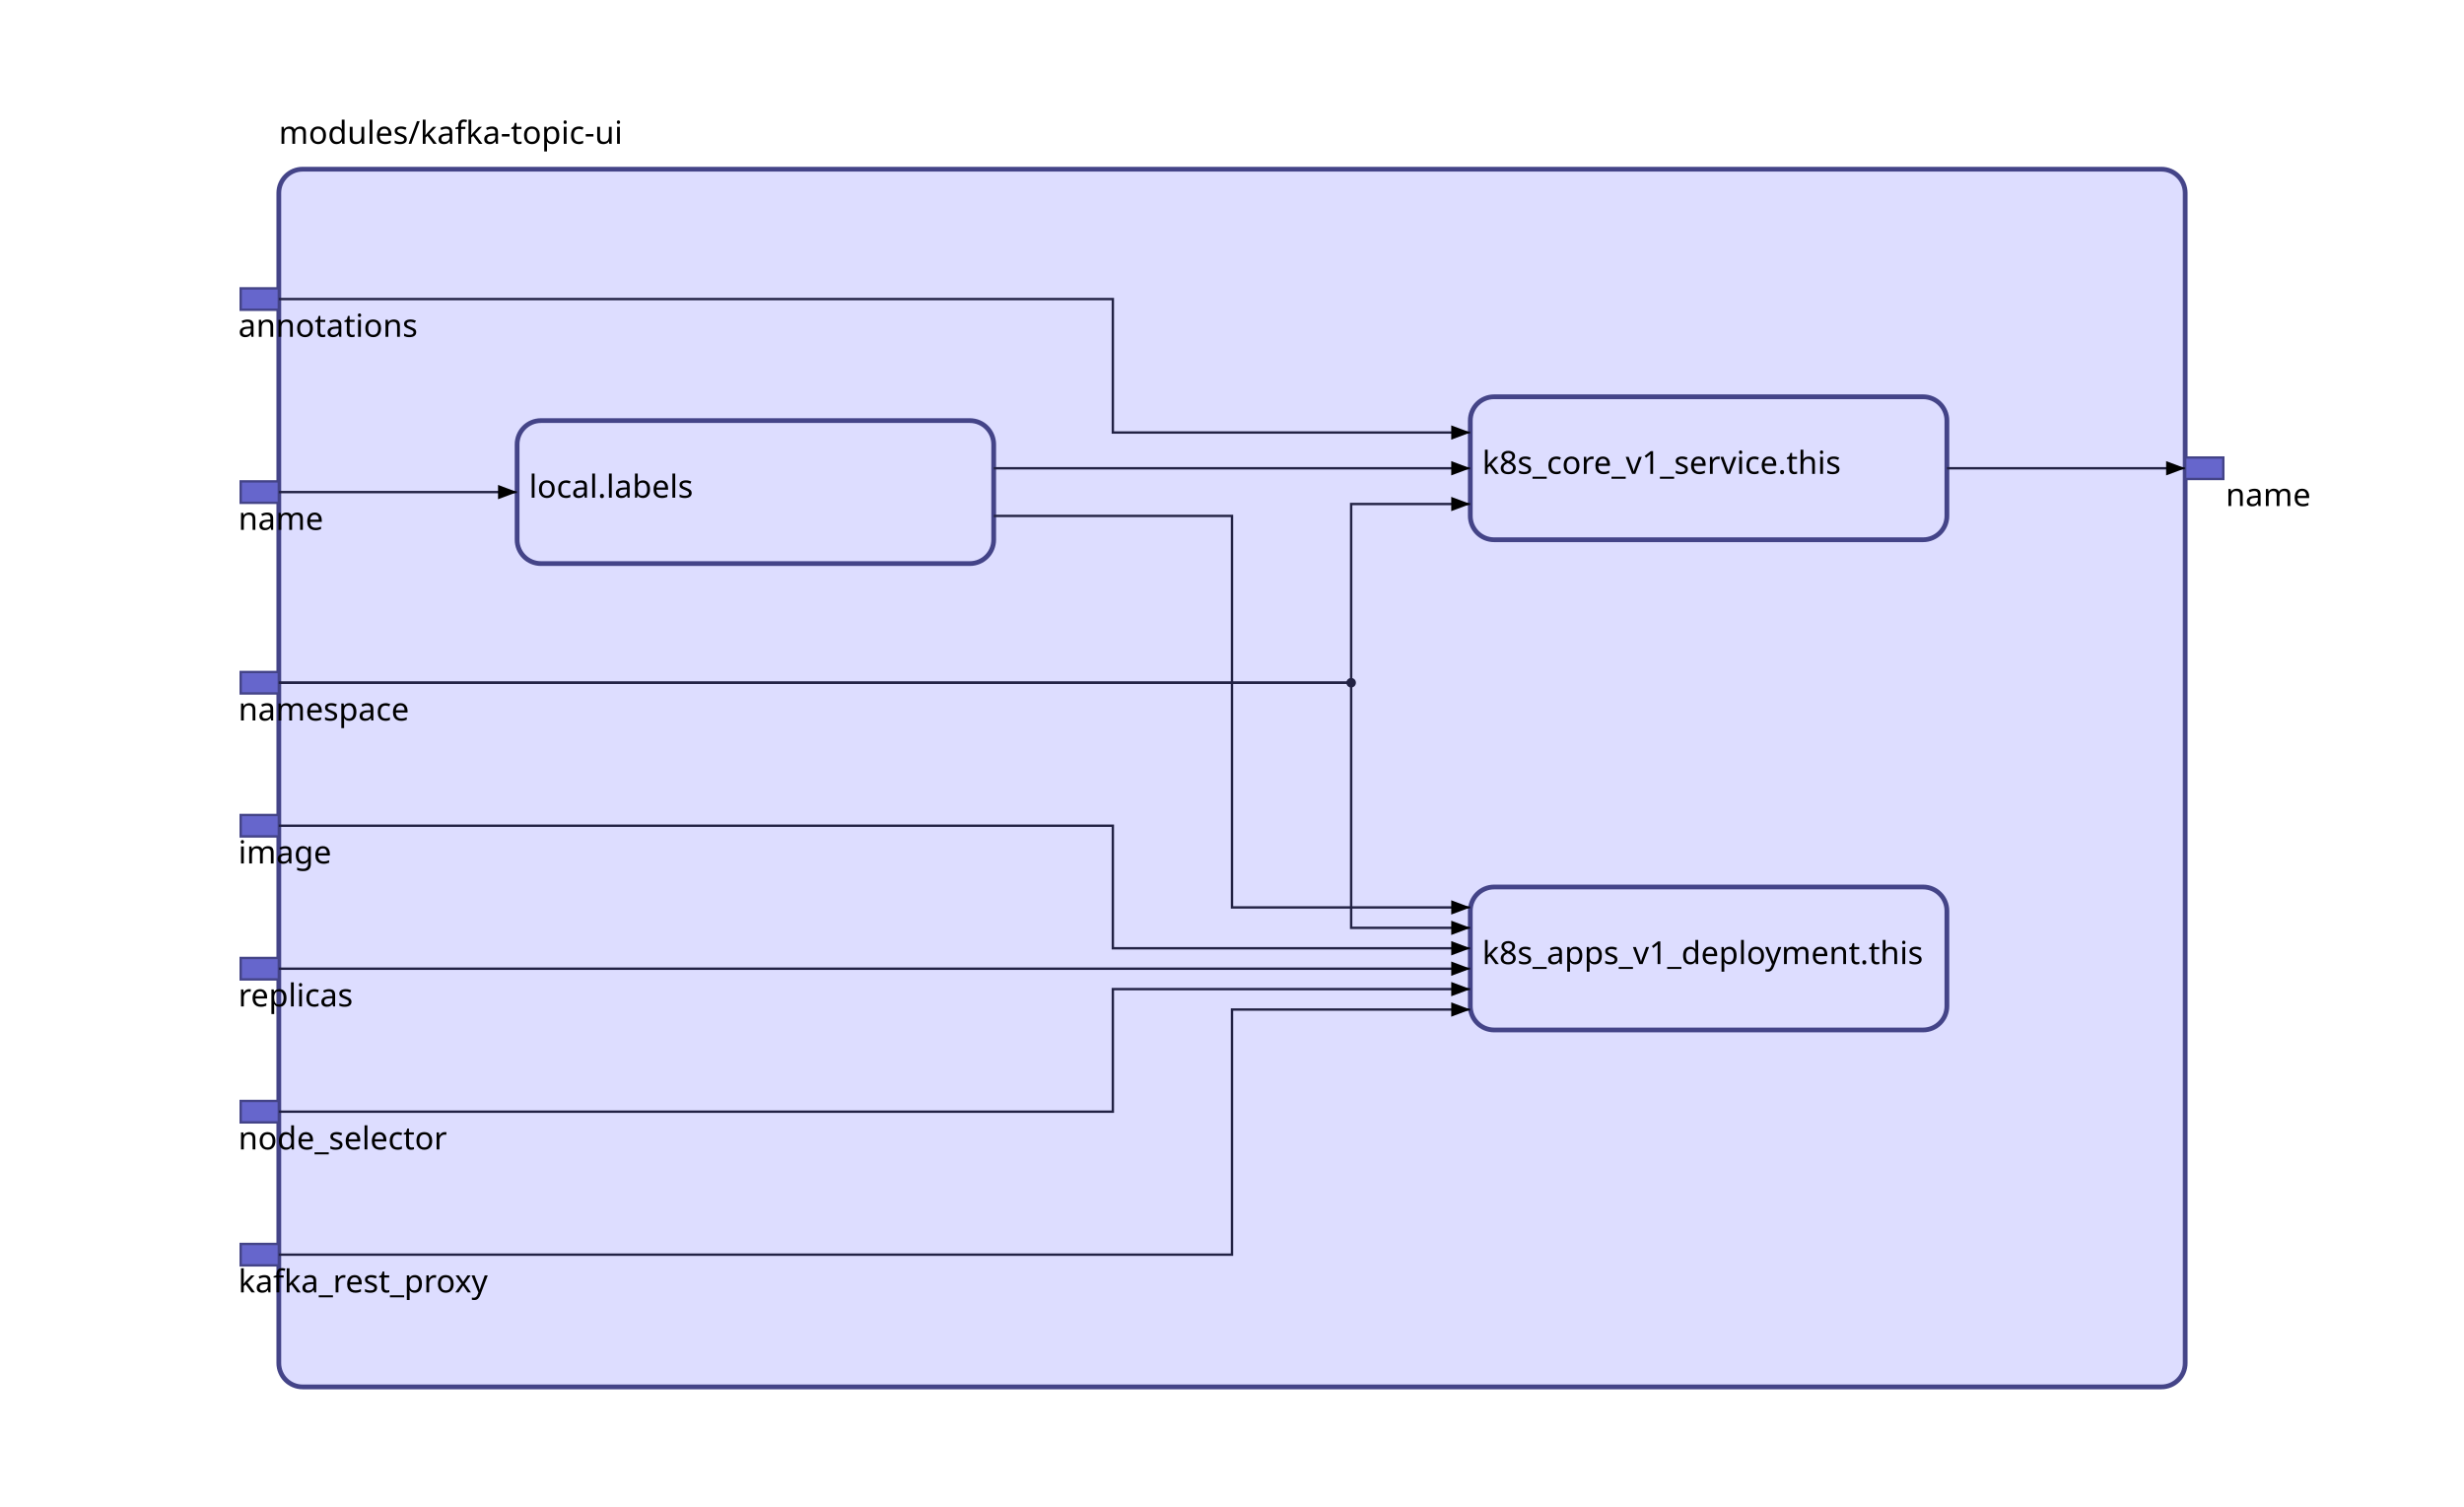
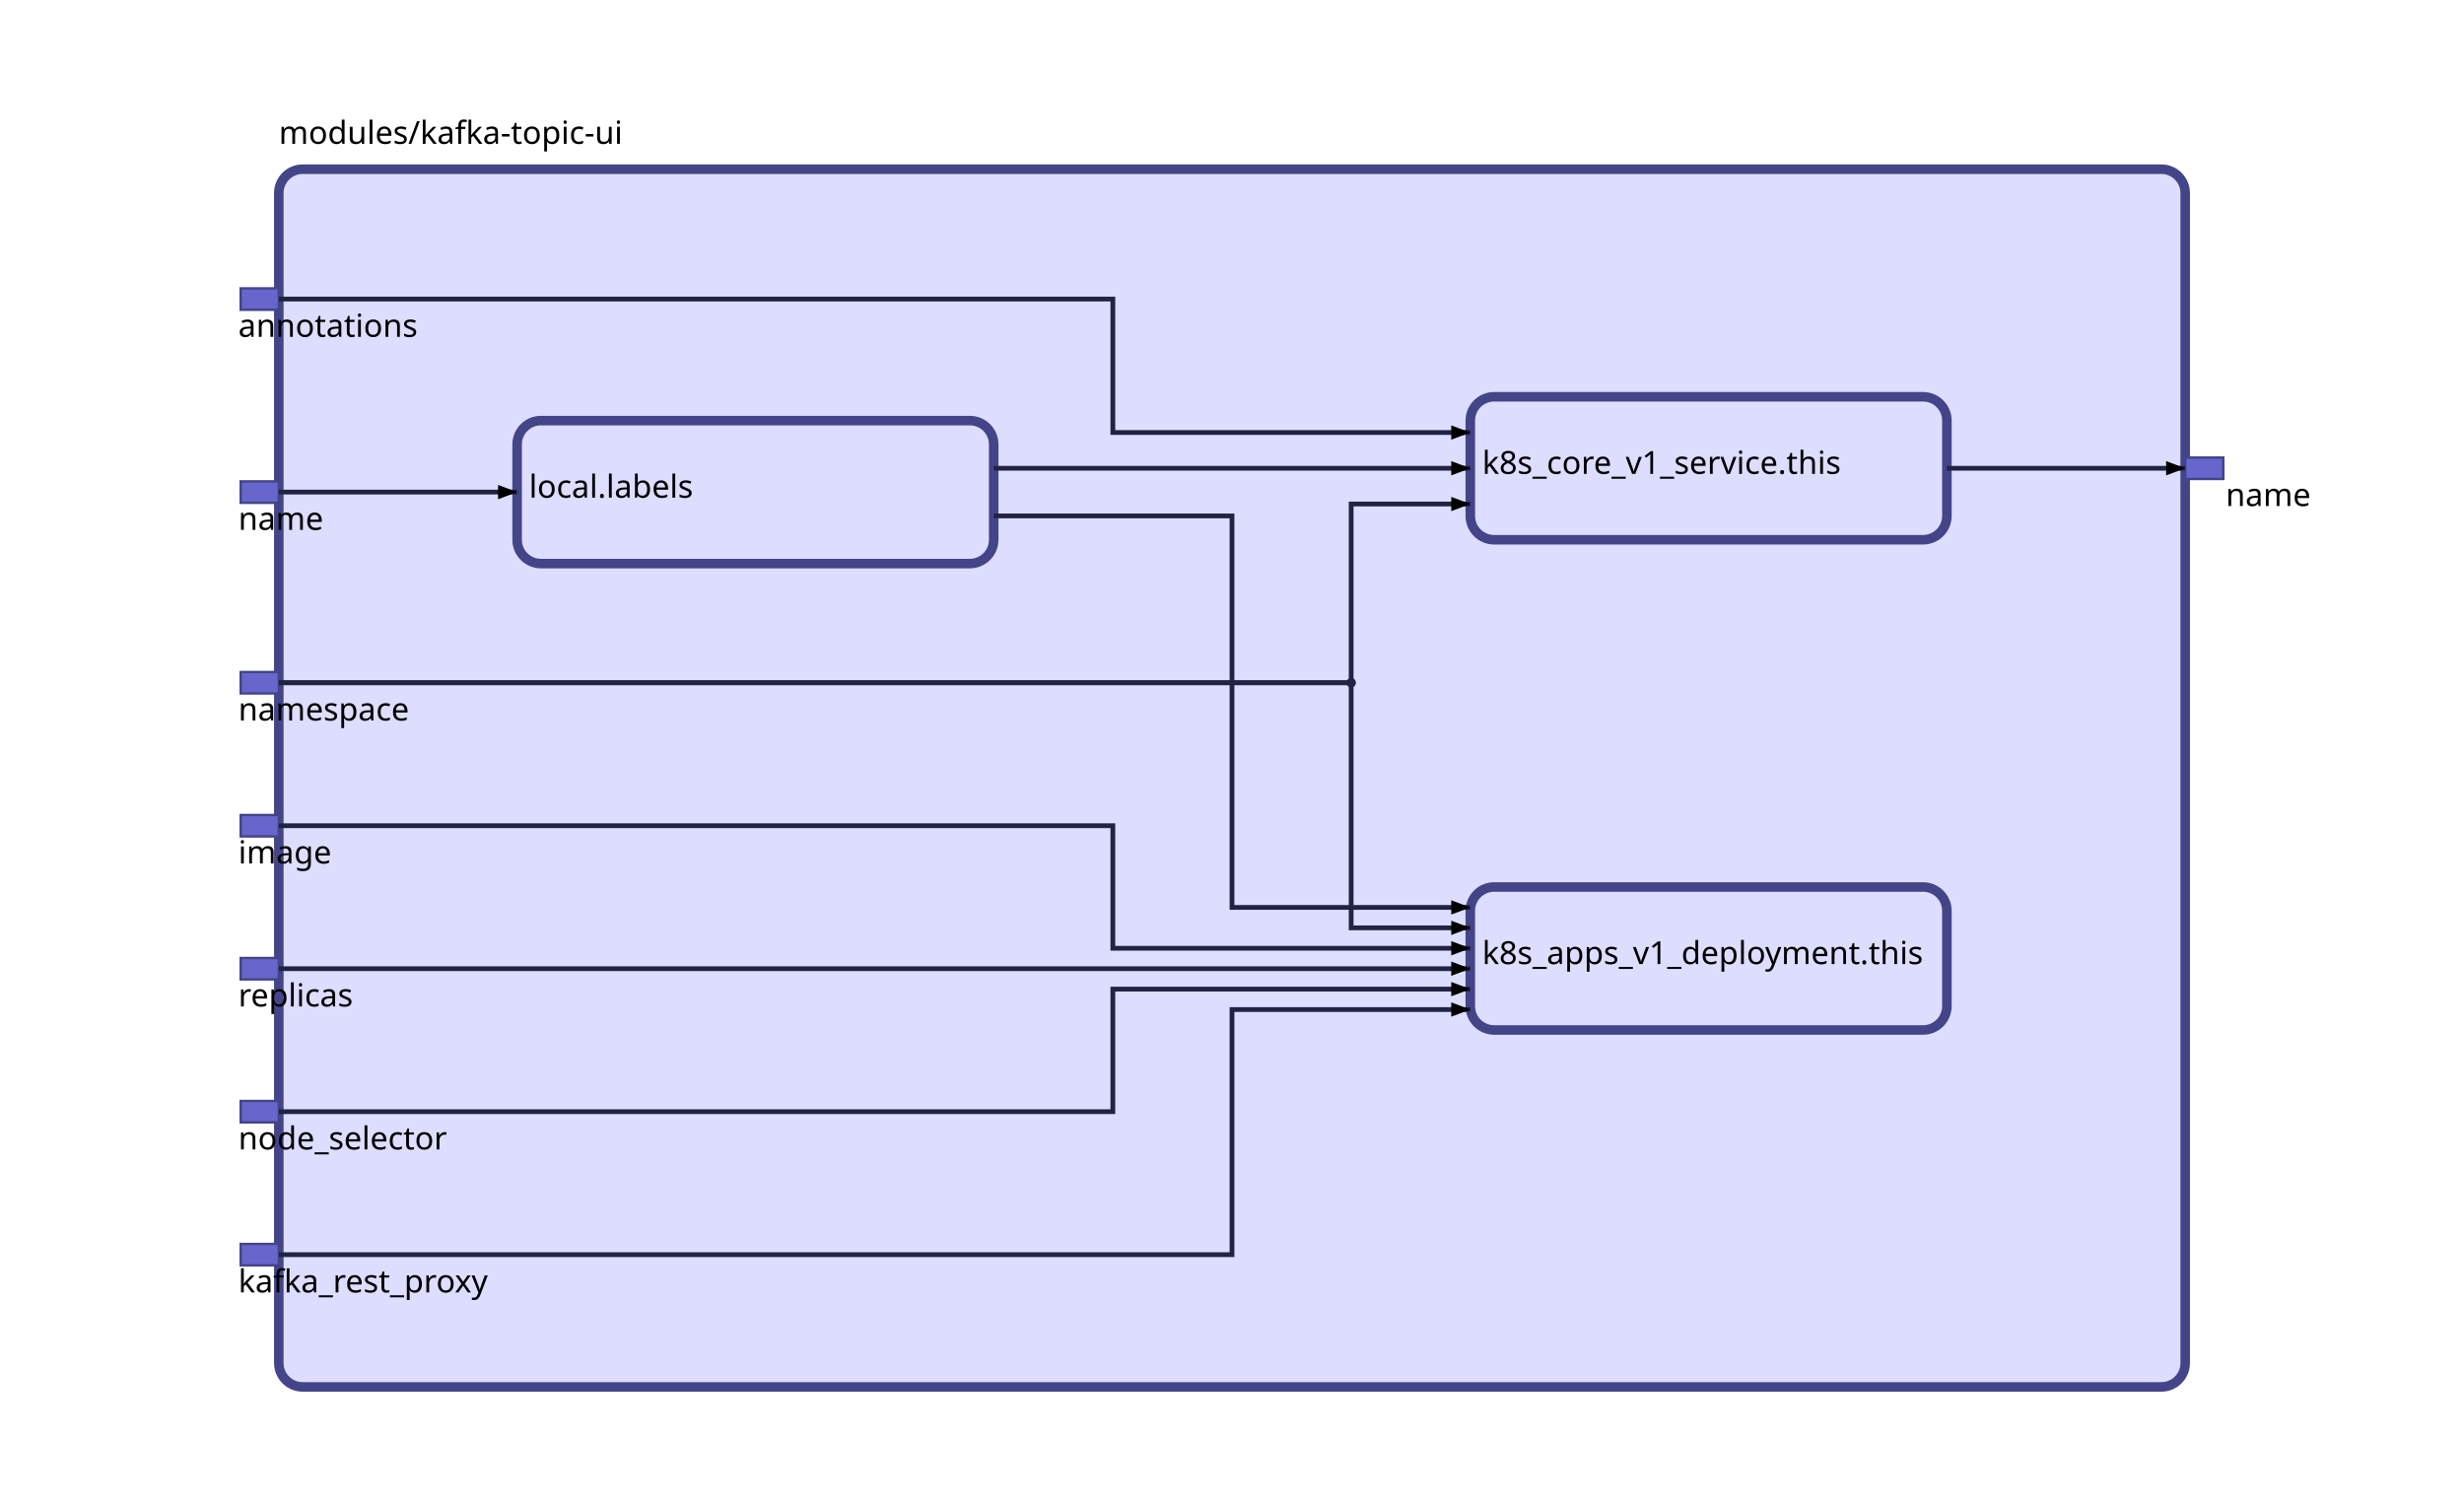
<svg xmlns="http://www.w3.org/2000/svg" id="sprotty_1" class="sprotty-graph sprotty" tabindex="1002" viewBox="0 0 1034 632">
  <style>.elknode {
    stroke: #448;
-     stroke-width: 2;
+     stroke-width: 4;
    fill: #ddf;
}

.elkport {
    stroke: #448;
    stroke-width: 1;
    fill: #66c;
}

.elkedge {
    fill: none;
    stroke: #224;
-     stroke-width: 1;
+     stroke-width: 2;
    pointer-events: stroke;
}

.elkedge:hover {
    stroke: #88f;
-     stroke-width: 10;
+     stroke-width: 8;
+     stroke-dasharray: 16px;
+     stroke-dashoffset: 32px;
+     animation: stroke 0.5s linear infinite;
+ }
+ 
+ @keyframes stroke {
+     to {
+         stroke-dashoffset: 0;
+     }
}

.elkedge.arrow {
    fill: #336;
}

.elklabel {
    stroke-width: 0;
    stroke: #000;
    fill: #000;
    font-family: sans-serif;
    font-size: 10pt;
    dominant-baseline: hanging;
}

.elklabel:hover {
    font-size: 24pt;
}

.elkjunction {
    stroke: none;
    fill: #224;
}

.selected &gt; rect {
    stroke-width: 3;
}

.mouseover {
    stroke: #88f;
}
/*
 * Copyright (C) 2017 TypeFox and others.
 *
 * Licensed under the Apache License, Version 2.0 (the "License"); you may not use this file except in compliance with the License.
 * You may obtain a copy of the License at http://www.apache.org/licenses/LICENSE-2.0
 */

.sprotty {
    padding: 0px;
    font-family: "Helvetica Neue", Helvetica, Arial, sans-serif;
}

.sprotty-hidden {
    display: block;
    position: absolute;
    width: 0px;
    height: 0px;
}

.sprotty-popup {
    font-family: "Helvetica Neue", Helvetica, Arial, sans-serif;
    position: absolute;
    background: white;
    border-radius: 5px;
    border: 1px solid;
    max-width: 400px;
    min-width: 100px;
}

.sprotty-popup &gt; div {
    margin: 10px;
}

.sprotty-popup-closed {
    display: none;
}
</style>
  <g transform="scale(1) translate(0,0)">
    <g id="sprotty_3" transform="translate(117, 71)" opacity="1">
      <rect class="elknode" x="0" y="0" rx="10" width="800" height="511" />
      <g id="sprotty_5" transform="translate(500, 301.2143)" opacity="1">
        <rect class="elknode" x="0" y="0" rx="10" width="200" height="60" />
        <text id="sprotty_6" class="elklabel" transform="translate(5, 22) translate(0, 0)" opacity="1">k8s_apps_v1_deployment.this</text>
      </g>
      <g id="sprotty_7" transform="translate(500, 95.5)" opacity="1">
        <rect class="elknode" x="0" y="0" rx="10" width="200" height="60" />
        <text id="sprotty_8" class="elklabel" transform="translate(5, 22) translate(0, 0)" opacity="1">k8s_core_v1_service.this</text>
      </g>
      <g id="sprotty_9" transform="translate(100, 105.5)" opacity="1">
        <rect class="elknode" x="0" y="0" rx="10" width="200" height="60" />
        <text id="sprotty_10" class="elklabel" transform="translate(5, 22) translate(0, 0)" opacity="1">local.labels</text>
      </g>
      <g id="sprotty_12" transform="translate(-16, 271)" opacity="1">
        <rect class="elkport" x="0" y="0" width="16" height="9" />
        <text id="sprotty_13" class="elklabel" transform="translate(-1, 10) translate(0, 0)" opacity="1">image</text>
      </g>
      <g id="sprotty_15" transform="translate(-16, 451)" opacity="1">
        <rect class="elkport" x="0" y="0" width="16" height="9" />
        <text id="sprotty_16" class="elklabel" transform="translate(-1, 10) translate(0, 0)" opacity="1">kafka_rest_proxy</text>
      </g>
      <g id="sprotty_18" transform="translate(-16, 211)" opacity="1">
        <rect class="elkport" x="0" y="0" width="16" height="9" />
        <text id="sprotty_19" class="elklabel" transform="translate(-1, 10) translate(0, 0)" opacity="1">namespace</text>
      </g>
      <g id="sprotty_21" transform="translate(-16, 391)" opacity="1">
        <rect class="elkport" x="0" y="0" width="16" height="9" />
        <text id="sprotty_22" class="elklabel" transform="translate(-1, 10) translate(0, 0)" opacity="1">node_selector</text>
      </g>
      <g id="sprotty_24" transform="translate(-16, 331)" opacity="1">
        <rect class="elkport" x="0" y="0" width="16" height="9" />
        <text id="sprotty_25" class="elklabel" transform="translate(-1, 10) translate(0, 0)" opacity="1">replicas</text>
      </g>
      <g id="sprotty_28" transform="translate(-16, 50)" opacity="1">
        <rect class="elkport" x="0" y="0" width="16" height="9" />
        <text id="sprotty_29" class="elklabel" transform="translate(-1, 10) translate(0, 0)" opacity="1">annotations</text>
      </g>
      <g id="sprotty_32" transform="translate(-16, 131)" opacity="1">
        <rect class="elkport" x="0" y="0" width="16" height="9" />
        <text id="sprotty_33" class="elklabel" transform="translate(-1, 10) translate(0, 0)" opacity="1">name</text>
      </g>
      <g id="sprotty_35" transform="translate(800, 121)" opacity="1">
        <rect class="elkport" x="0" y="0" width="16" height="9" />
        <text id="sprotty_36" class="elklabel" transform="translate(17, 10) translate(0, 0)" opacity="1">name</text>
      </g>
      <text id="sprotty_4" class="elklabel" transform="translate(0, -21) translate(0, 0)" opacity="1">modules/kafka-topic-ui</text>
      <g id="sprotty_11" class="sprotty-edge" opacity="1">
        <path class="elkedge" d="M 300,145.5 L 400,145.5 L 400,309.786 L 500,309.786" />
        <path class="edge arrow" d="M 0,0 L 8,-3 L 8,3 Z" transform="rotate(180 500 309.7857) translate(500 309.7857)" />
      </g>
      <g id="sprotty_14" class="sprotty-edge" opacity="1">
        <path class="elkedge" d="M 0,275.5 L 350,275.5 L 350,326.929 L 500,326.929" />
        <path class="edge arrow" d="M 0,0 L 8,-3 L 8,3 Z" transform="rotate(180 500 326.9286) translate(500 326.9286)" />
      </g>
      <g id="sprotty_17" class="sprotty-edge" opacity="1">
        <path class="elkedge" d="M 0,455.5 L 400,455.5 L 400,352.643 L 500,352.643" />
        <path class="edge arrow" d="M 0,0 L 8,-3 L 8,3 Z" transform="rotate(180 500 352.6429) translate(500 352.6429)" />
      </g>
      <g id="sprotty_20" class="sprotty-edge" opacity="1">
        <path class="elkedge" d="M 0,215.5 L 450,215.5 L 450,318.357 L 500,318.357" />
        <path class="edge arrow" d="M 0,0 L 8,-3 L 8,3 Z" transform="rotate(180 500 318.3571) translate(500 318.3571)" />
      </g>
      <g id="sprotty_23" class="sprotty-edge" opacity="1">
        <path class="elkedge" d="M 0,395.5 L 350,395.5 L 350,344.071 L 500,344.071" />
        <path class="edge arrow" d="M 0,0 L 8,-3 L 8,3 Z" transform="rotate(180 500 344.0714) translate(500 344.0714)" />
      </g>
      <g id="sprotty_26" class="sprotty-edge" opacity="1">
        <path class="elkedge" d="M 0,335.5 L 500,335.5" />
        <path class="edge arrow" d="M 0,0 L 8,-3 L 8,3 Z" transform="rotate(180 500 335.5) translate(500 335.5)" />
      </g>
      <g id="sprotty_27" class="sprotty-edge" opacity="1">
        <path class="elkedge" d="M 300,125.5 L 500,125.5" />
        <path class="edge arrow" d="M 0,0 L 8,-3 L 8,3 Z" transform="rotate(180 500 125.5) translate(500 125.5)" />
      </g>
      <g id="sprotty_30" class="sprotty-edge" opacity="1">
        <path class="elkedge" d="M 0,54.5 L 350,54.5 L 350,110.5 L 500,110.5" />
        <path class="edge arrow" d="M 0,0 L 8,-3 L 8,3 Z" transform="rotate(180 500 110.5) translate(500 110.5)" />
      </g>
      <g id="sprotty_31" class="sprotty-edge" opacity="1">
        <path class="elkedge" d="M 0,215.5 L 450,215.5 L 450,140.5 L 500,140.5" />
        <path class="edge arrow" d="M 0,0 L 8,-3 L 8,3 Z" transform="rotate(180 500 140.5) translate(500 140.5)" />
        <g id="sprotty_31_j0" transform="translate(450, 215.5)" opacity="1">
          <circle class="elkjunction" r="2" />
        </g>
      </g>
      <g id="sprotty_34" class="sprotty-edge" opacity="1">
        <path class="elkedge" d="M 0,135.5 L 100,135.5" />
        <path class="edge arrow" d="M 0,0 L 8,-3 L 8,3 Z" transform="rotate(180 100 135.5) translate(100 135.5)" />
      </g>
      <g id="sprotty_37" class="sprotty-edge" opacity="1">
        <path class="elkedge" d="M 700,125.5 L 800,125.5" />
        <path class="edge arrow" d="M 0,0 L 8,-3 L 8,3 Z" transform="rotate(180 800 125.5) translate(800 125.5)" />
      </g>
    </g>
  </g>
</svg>
